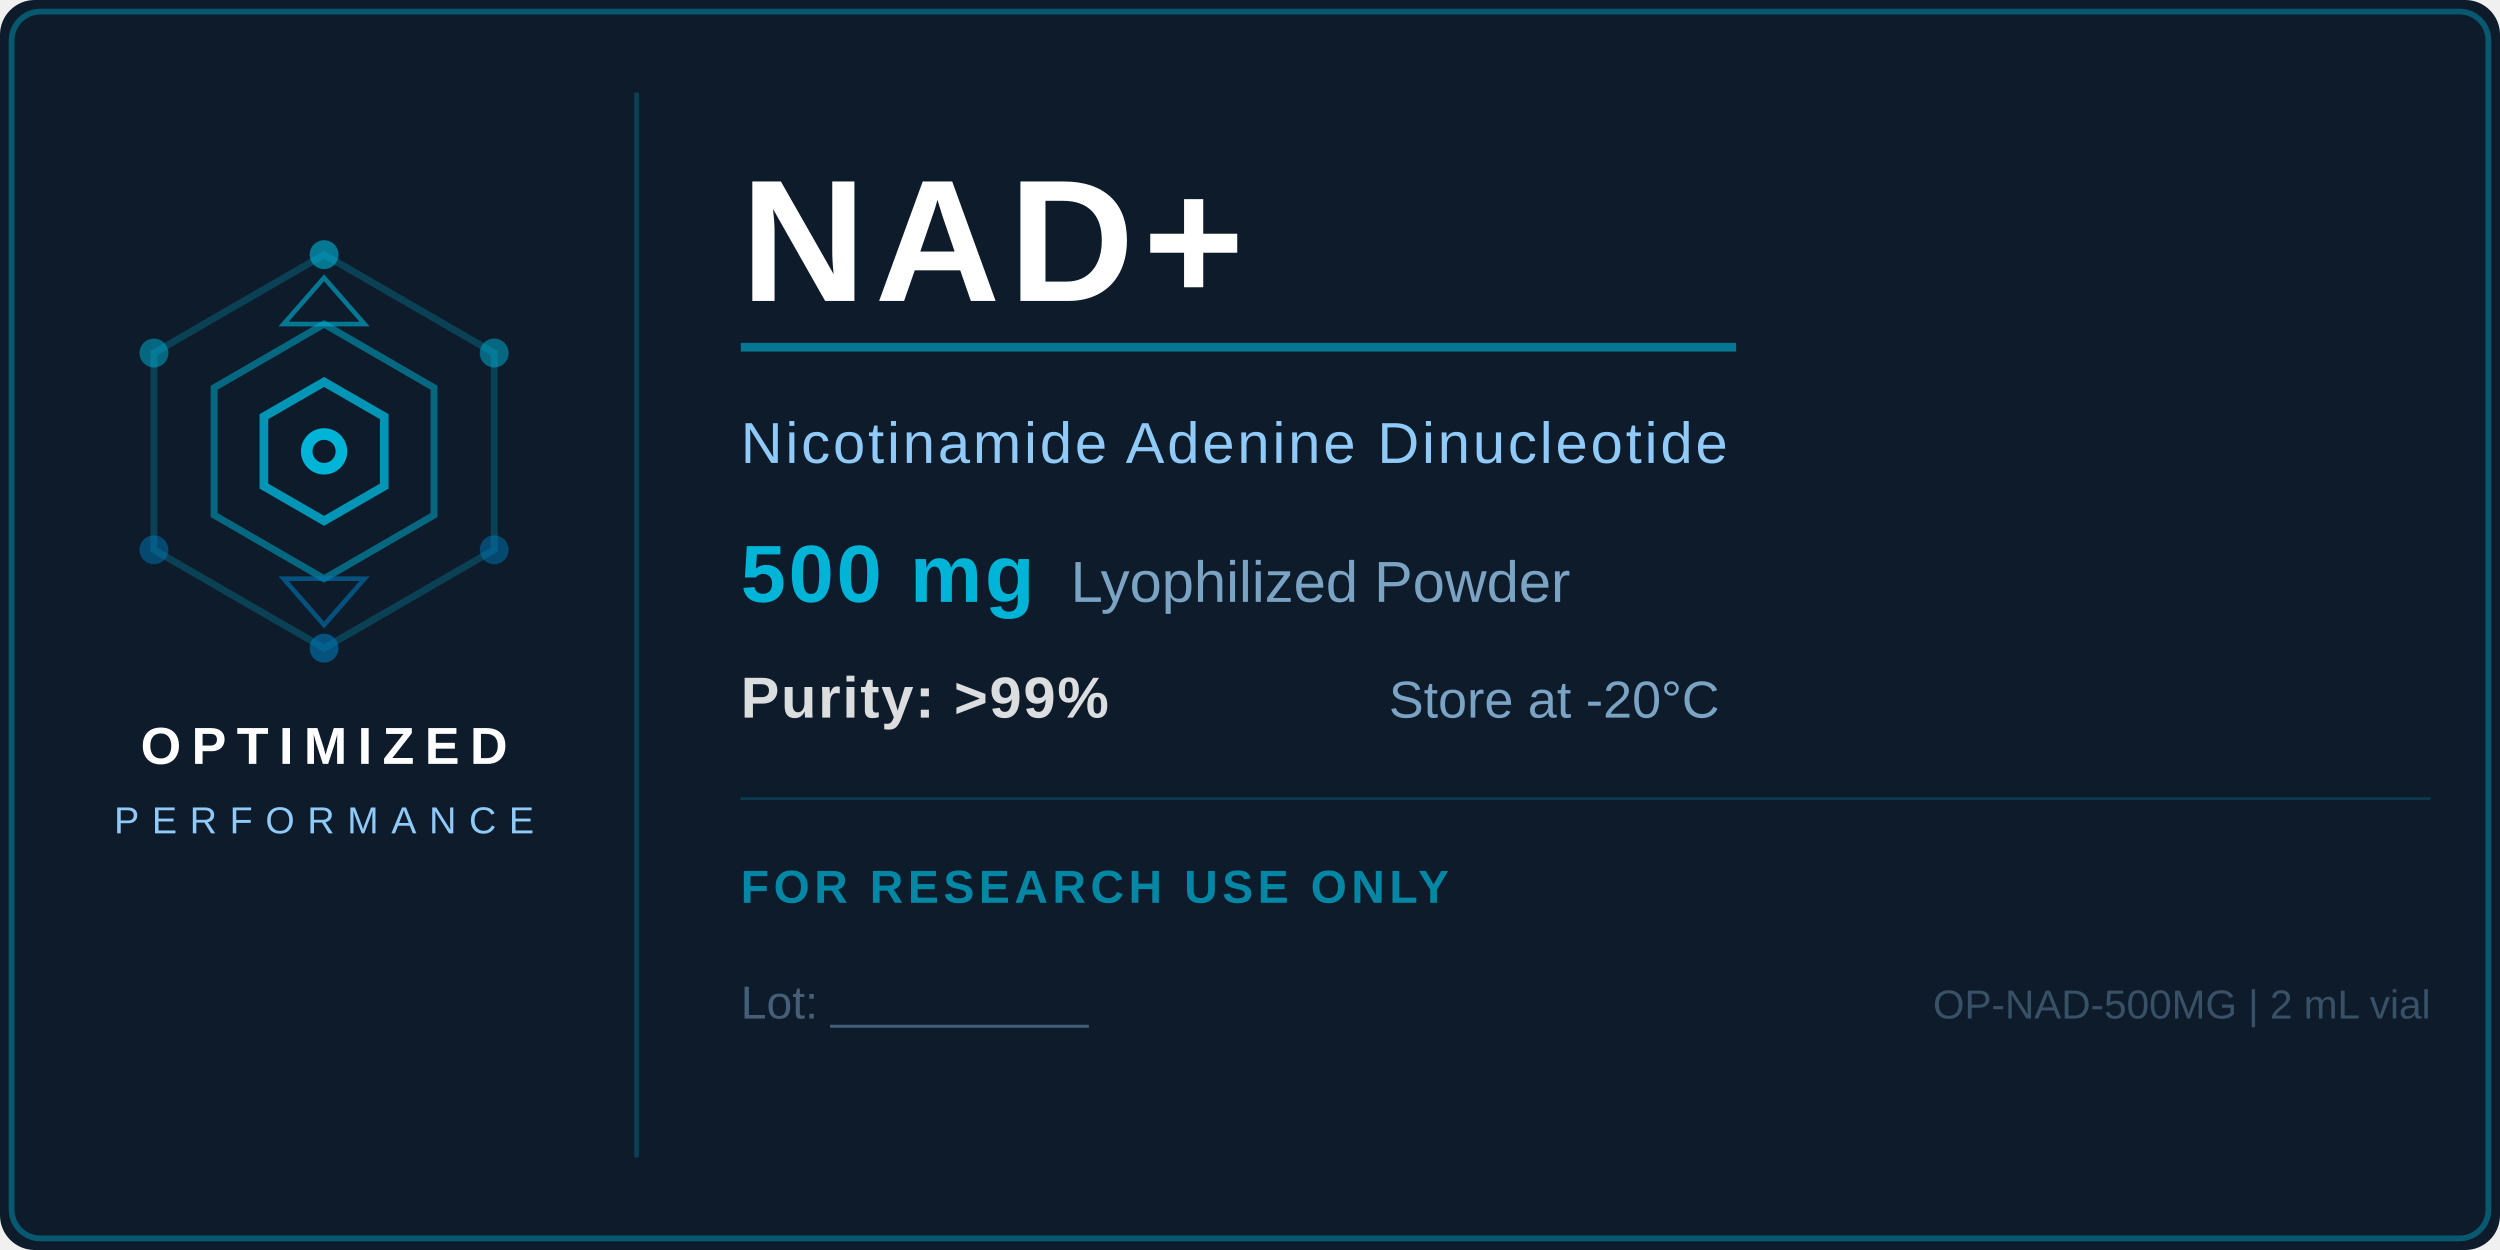
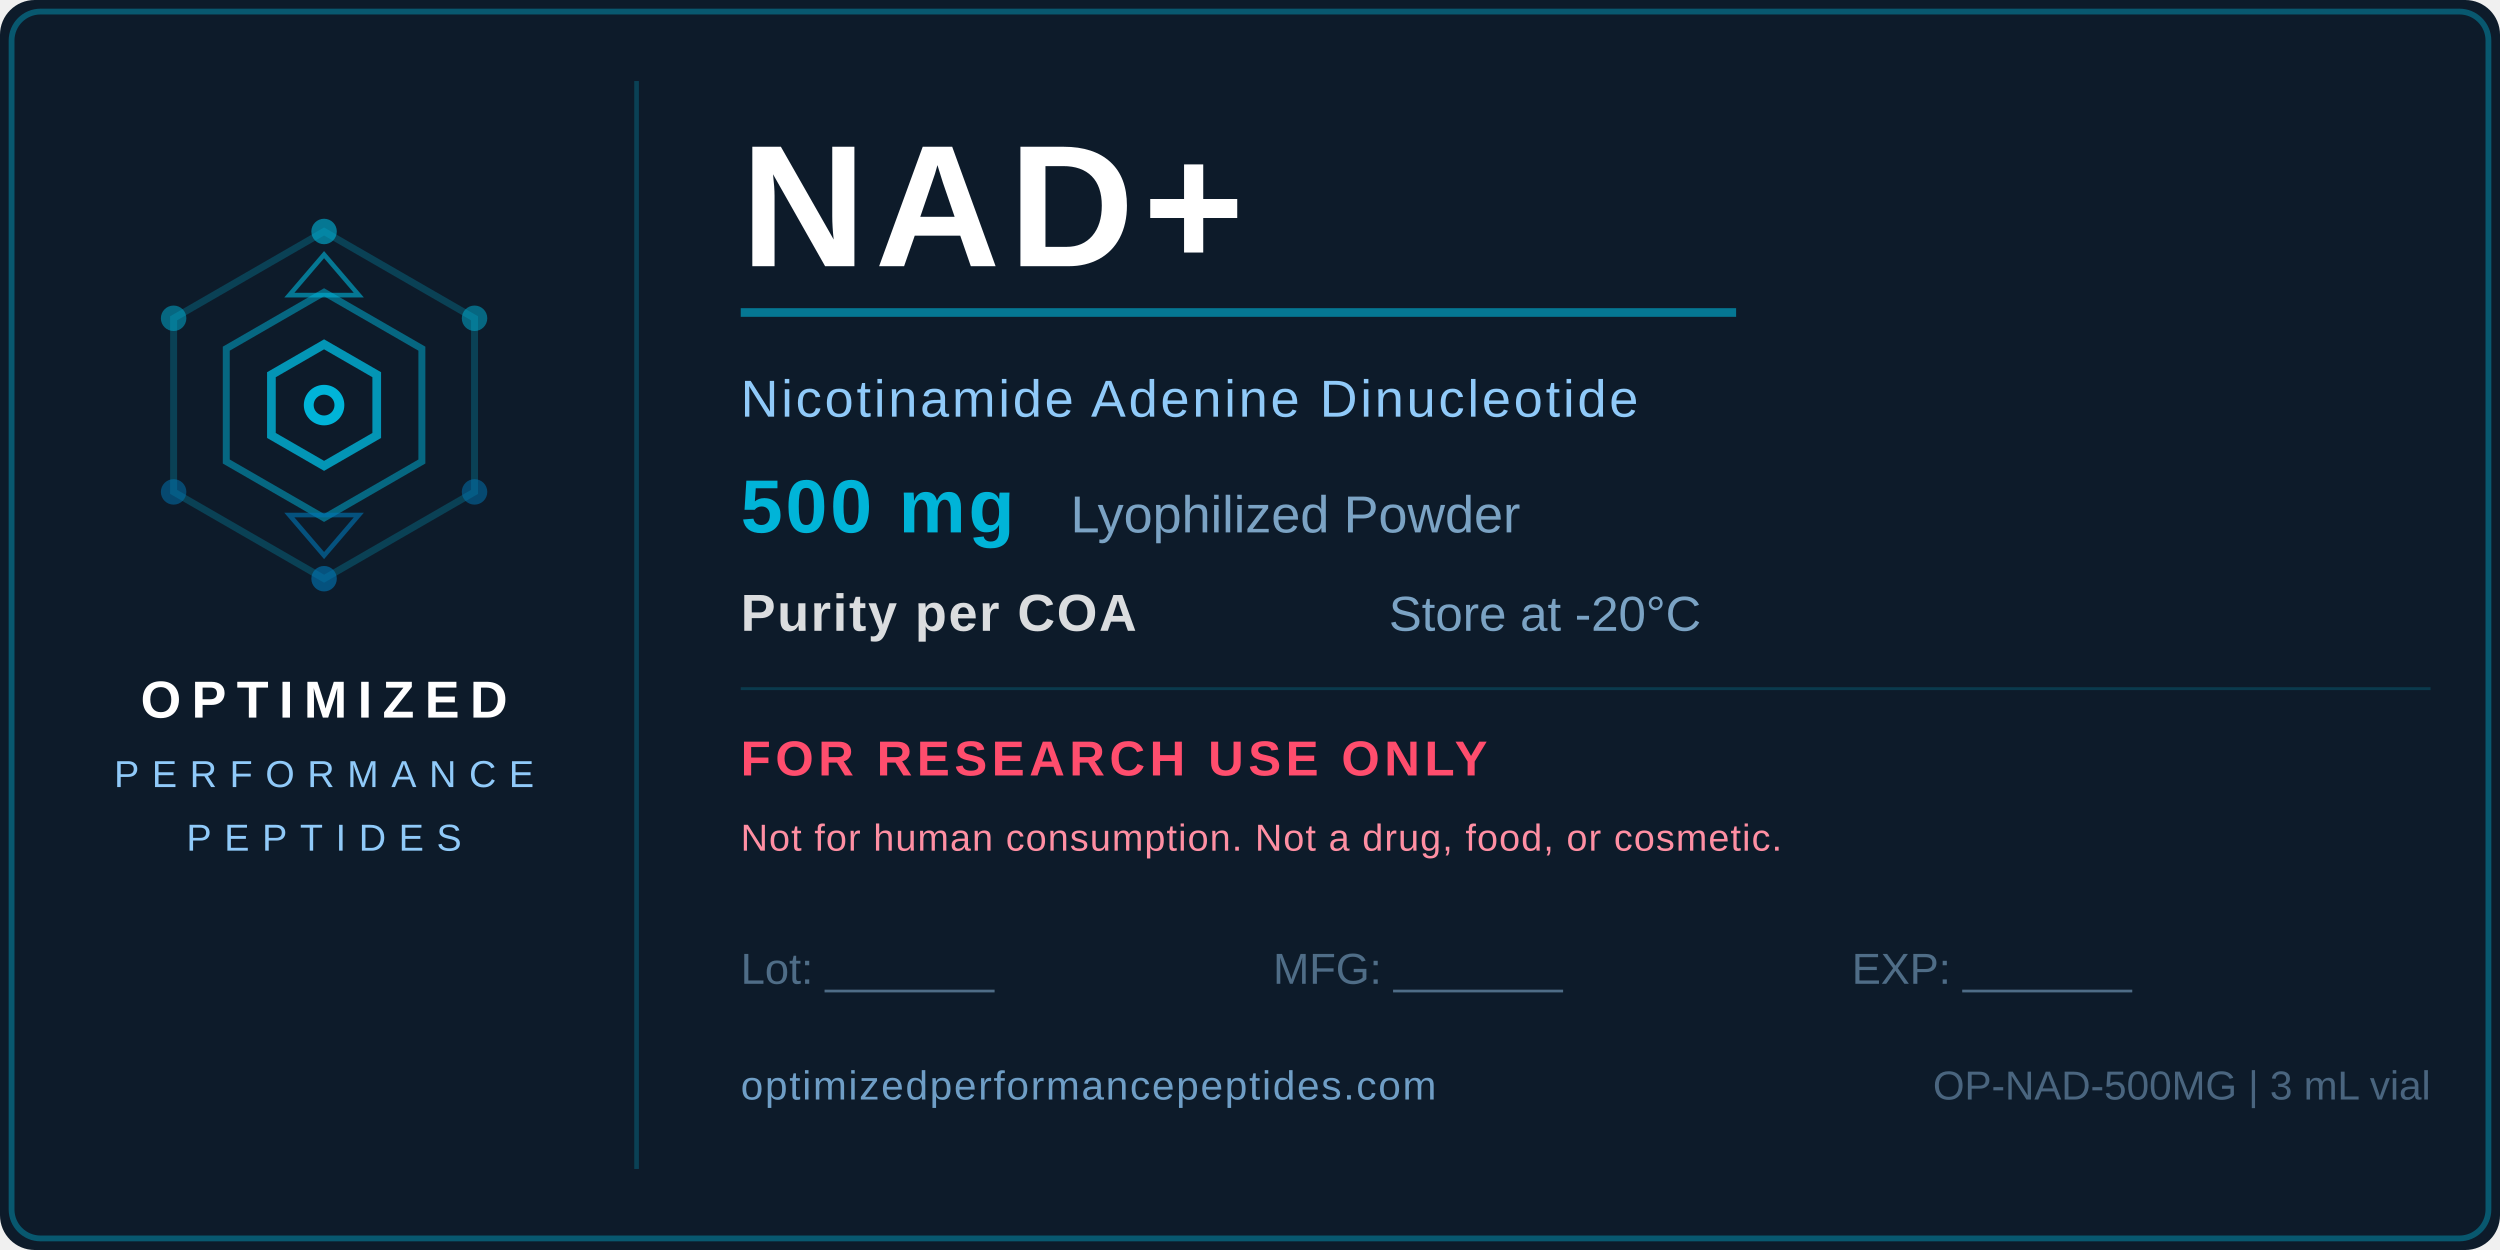
<svg xmlns="http://www.w3.org/2000/svg" width="1.5in" height="0.75in" viewBox="0 0 432 216">
  <rect x="0" y="0" width="432" height="216" rx="6" fill="#0D1B2A" />
  <rect x="2" y="2" width="428" height="212" rx="5" fill="none" stroke="#00B4D8" stroke-width="1" opacity="0.4" />
-   <line x1="110" y1="16" x2="110" y2="200" stroke="#00B4D8" stroke-width="0.8" opacity="0.25" />
-   <g transform="translate(56, 78)">
-     <polygon points="0,-34 29.4,-17 29.4,17 0,34 -29.4,17 -29.4,-17" fill="none" stroke="#00B4D8" stroke-width="1.2" opacity="0.25" />
-     <polygon points="0,-22 19,-11 19,11 0,22 -19,11 -19,-11" fill="none" stroke="#00B4D8" stroke-width="1.2" opacity="0.5" />
-     <polygon points="0,-12 10.4,-6 10.4,6 0,12 -10.4,6 -10.4,-6" fill="none" stroke="#00B4D8" stroke-width="1.5" opacity="0.8" />
-     <circle cx="0" cy="-34" r="2.5" fill="#00B4D8" opacity="0.6" />
-     <circle cx="29.4" cy="-17" r="2.5" fill="#00B4D8" opacity="0.5" />
-     <circle cx="29.4" cy="17" r="2.5" fill="#0077B6" opacity="0.5" />
-     <circle cx="0" cy="34" r="2.5" fill="#0077B6" opacity="0.6" />
-     <circle cx="-29.4" cy="17" r="2.5" fill="#0077B6" opacity="0.5" />
-     <circle cx="-29.4" cy="-17" r="2.5" fill="#00B4D8" opacity="0.5" />
-     <circle cx="0" cy="0" r="4" fill="#00B4D8" />
-     <circle cx="0" cy="0" r="2" fill="#0D1B2A" />
-     <polygon points="0,-30 7,-22 -7,-22" fill="none" stroke="#00B4D8" stroke-width="0.8" opacity="0.6" />
-     <polygon points="0,30 7,22 -7,22" fill="none" stroke="#0077B6" stroke-width="0.8" opacity="0.6" />
+   <line x1="110" y1="14" x2="110" y2="202" stroke="#00B4D8" stroke-width="0.8" opacity="0.25" />
+   <g transform="translate(56, 70)">
+     <polygon points="0,-30 26,-15 26,15 0,30 -26,15 -26,-15" fill="none" stroke="#00B4D8" stroke-width="1.2" opacity="0.25" />
+     <polygon points="0,-19.5 16.9,-9.75 16.9,9.75 0,19.5 -16.9,9.75 -16.9,-9.75" fill="none" stroke="#00B4D8" stroke-width="1.2" opacity="0.5" />
+     <polygon points="0,-10.5 9.1,-5.25 9.1,5.25 0,10.5 -9.1,5.25 -9.1,-5.25" fill="none" stroke="#00B4D8" stroke-width="1.5" opacity="0.8" />
+     <circle cx="0" cy="-30" r="2.2" fill="#00B4D8" opacity="0.6" />
+     <circle cx="26" cy="-15" r="2.2" fill="#00B4D8" opacity="0.5" />
+     <circle cx="26" cy="15" r="2.2" fill="#0077B6" opacity="0.5" />
+     <circle cx="0" cy="30" r="2.2" fill="#0077B6" opacity="0.6" />
+     <circle cx="-26" cy="15" r="2.2" fill="#0077B6" opacity="0.5" />
+     <circle cx="-26" cy="-15" r="2.2" fill="#00B4D8" opacity="0.5" />
+     <circle cx="0" cy="0" r="3.5" fill="#00B4D8" />
+     <circle cx="0" cy="0" r="1.8" fill="#0D1B2A" />
+     <polygon points="0,-26 6,-19 -6,-19" fill="none" stroke="#00B4D8" stroke-width="0.8" opacity="0.6" />
+     <polygon points="0,26 6,19 -6,19" fill="none" stroke="#0077B6" stroke-width="0.8" opacity="0.6" />
  </g>
-   <text x="56" y="132" text-anchor="middle" font-family="'Helvetica Neue', Arial, sans-serif" font-size="9" font-weight="700" fill="#FFFFFF" letter-spacing="1.8">OPTIMIZED</text>
-   <text x="56" y="144" text-anchor="middle" font-family="'Helvetica Neue', Arial, sans-serif" font-size="6.5" font-weight="400" fill="#90CAF9" letter-spacing="2.2">PERFORMANCE</text>
-   <text x="128" y="52" font-family="'Helvetica Neue', Arial, sans-serif" font-size="30" font-weight="800" fill="#FFFFFF" letter-spacing="1.5">NAD+</text>
-   <line x1="128" y1="60" x2="300" y2="60" stroke="#00B4D8" stroke-width="1.5" opacity="0.6" />
-   <text x="128" y="80" font-family="'Helvetica Neue', Arial, sans-serif" font-size="10" font-weight="400" fill="#90CAF9" letter-spacing="0.5">Nicotinamide Adenine Dinucleotide</text>
-   <text x="128" y="104" font-family="'Helvetica Neue', Arial, sans-serif" font-size="14" font-weight="700" fill="#00B4D8" letter-spacing="0.5">500 mg</text>
-   <text x="185" y="104" font-family="'Helvetica Neue', Arial, sans-serif" font-size="10" font-weight="400" fill="#7BA3C4">Lyophilized Powder</text>
-   <text x="128" y="124" font-family="'Helvetica Neue', Arial, sans-serif" font-size="10" font-weight="600" fill="#FFFFFF" opacity="0.85" letter-spacing="0.3">Purity: &gt;99%</text>
-   <text x="240" y="124" font-family="'Helvetica Neue', Arial, sans-serif" font-size="9" font-weight="400" fill="#7BA3C4">Store at -20°C</text>
-   <line x1="128" y1="138" x2="420" y2="138" stroke="#00B4D8" stroke-width="0.5" opacity="0.2" />
-   <text x="128" y="156" font-family="'Helvetica Neue', Arial, sans-serif" font-size="8" font-weight="600" fill="#00B4D8" opacity="0.7" letter-spacing="0.8">FOR RESEARCH USE ONLY</text>
-   <text x="128" y="176" font-family="'Helvetica Neue', Arial, sans-serif" font-size="8" font-weight="400" fill="#7BA3C4" opacity="0.5">Lot: __________</text>
-   <text x="420" y="176" text-anchor="end" font-family="'Helvetica Neue', Arial, sans-serif" font-size="7" font-weight="400" fill="#7BA3C4" opacity="0.4">OP-NAD-500MG | 2 mL vial</text>
+   <text x="56" y="124" text-anchor="middle" font-family="'Helvetica Neue', Arial, sans-serif" font-size="9" font-weight="700" fill="#FFFFFF" letter-spacing="1.8">OPTIMIZED</text>
+   <text x="56" y="136" text-anchor="middle" font-family="'Helvetica Neue', Arial, sans-serif" font-size="6.5" font-weight="400" fill="#90CAF9" letter-spacing="2.2">PERFORMANCE</text>
+   <text x="56" y="147" text-anchor="middle" font-family="'Helvetica Neue', Arial, sans-serif" font-size="6.5" font-weight="400" fill="#90CAF9" letter-spacing="2.2">PEPTIDES</text>
+   <text x="128" y="46" font-family="'Helvetica Neue', Arial, sans-serif" font-size="30" font-weight="800" fill="#FFFFFF" letter-spacing="1.5">NAD+</text>
+   <line x1="128" y1="54" x2="300" y2="54" stroke="#00B4D8" stroke-width="1.5" opacity="0.6" />
+   <text x="128" y="72" font-family="'Helvetica Neue', Arial, sans-serif" font-size="9" font-weight="400" fill="#90CAF9" letter-spacing="0.5">Nicotinamide Adenine Dinucleotide</text>
+   <text x="128" y="92" font-family="'Helvetica Neue', Arial, sans-serif" font-size="13" font-weight="700" fill="#00B4D8" letter-spacing="0.5">500 mg</text>
+   <text x="185" y="92" font-family="'Helvetica Neue', Arial, sans-serif" font-size="9" font-weight="400" fill="#7BA3C4">Lyophilized Powder</text>
+   <text x="128" y="109" font-family="'Helvetica Neue', Arial, sans-serif" font-size="9" font-weight="600" fill="#FFFFFF" opacity="0.85" letter-spacing="0.3">Purity per COA</text>
+   <text x="240" y="109" font-family="'Helvetica Neue', Arial, sans-serif" font-size="8.5" font-weight="400" fill="#7BA3C4">Store at -20°C</text>
+   <line x1="128" y1="119" x2="420" y2="119" stroke="#00B4D8" stroke-width="0.5" opacity="0.2" />
+   <text x="128" y="134" font-family="'Helvetica Neue', Arial, sans-serif" font-size="8.5" font-weight="700" fill="#FF4D6D" letter-spacing="0.8">FOR RESEARCH USE ONLY</text>
+   <text x="128" y="147" font-family="'Helvetica Neue', Arial, sans-serif" font-size="6.5" font-weight="500" fill="#FF8FA3" letter-spacing="0.2">Not for human consumption. Not a drug, food, or cosmetic.</text>
+   <text x="128" y="170" font-family="'Helvetica Neue', Arial, sans-serif" font-size="7.5" font-weight="400" fill="#7BA3C4" opacity="0.6">Lot: _______</text>
+   <text x="220" y="170" font-family="'Helvetica Neue', Arial, sans-serif" font-size="7.5" font-weight="400" fill="#7BA3C4" opacity="0.6">MFG: _______</text>
+   <text x="320" y="170" font-family="'Helvetica Neue', Arial, sans-serif" font-size="7.5" font-weight="400" fill="#7BA3C4" opacity="0.6">EXP: _______</text>
+   <text x="128" y="190" font-family="'Helvetica Neue', Arial, sans-serif" font-size="7" font-weight="500" fill="#90CAF9" opacity="0.75" letter-spacing="0.3">optimizedperformancepeptides.com</text>
+   <text x="420" y="190" text-anchor="end" font-family="'Helvetica Neue', Arial, sans-serif" font-size="7" font-weight="400" fill="#7BA3C4" opacity="0.55">OP-NAD-500MG | 3 mL vial</text>
</svg>
